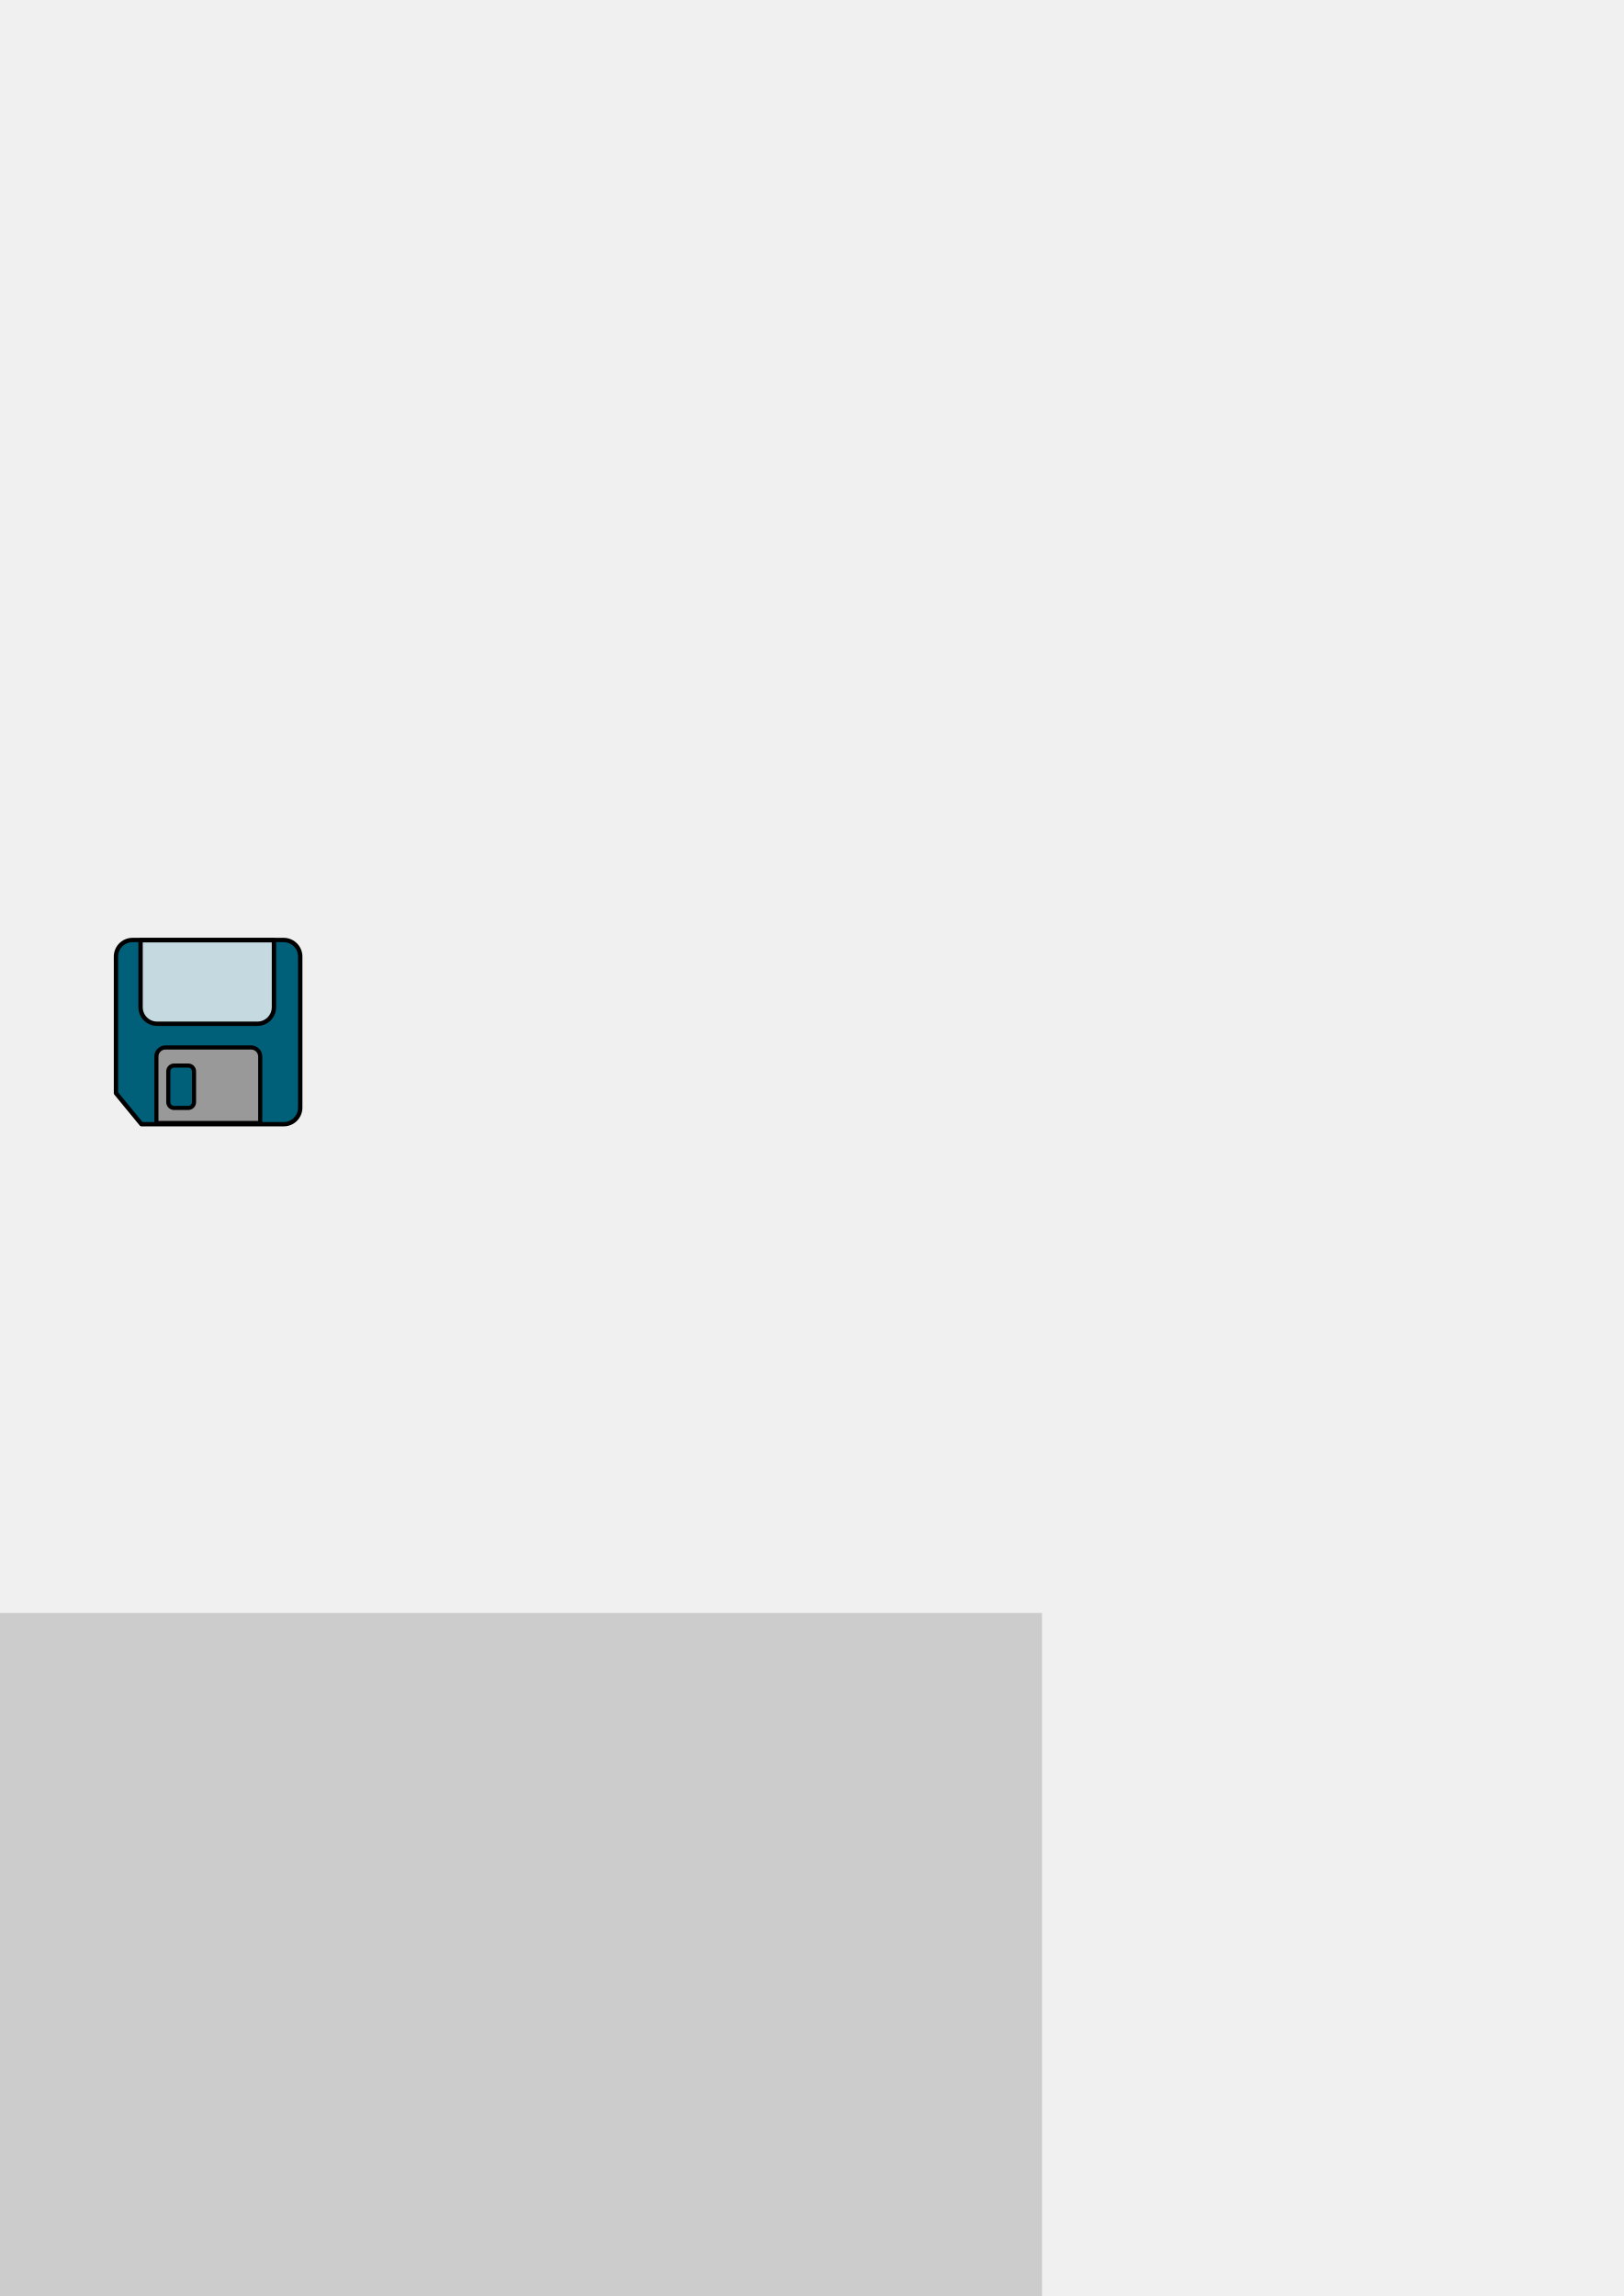
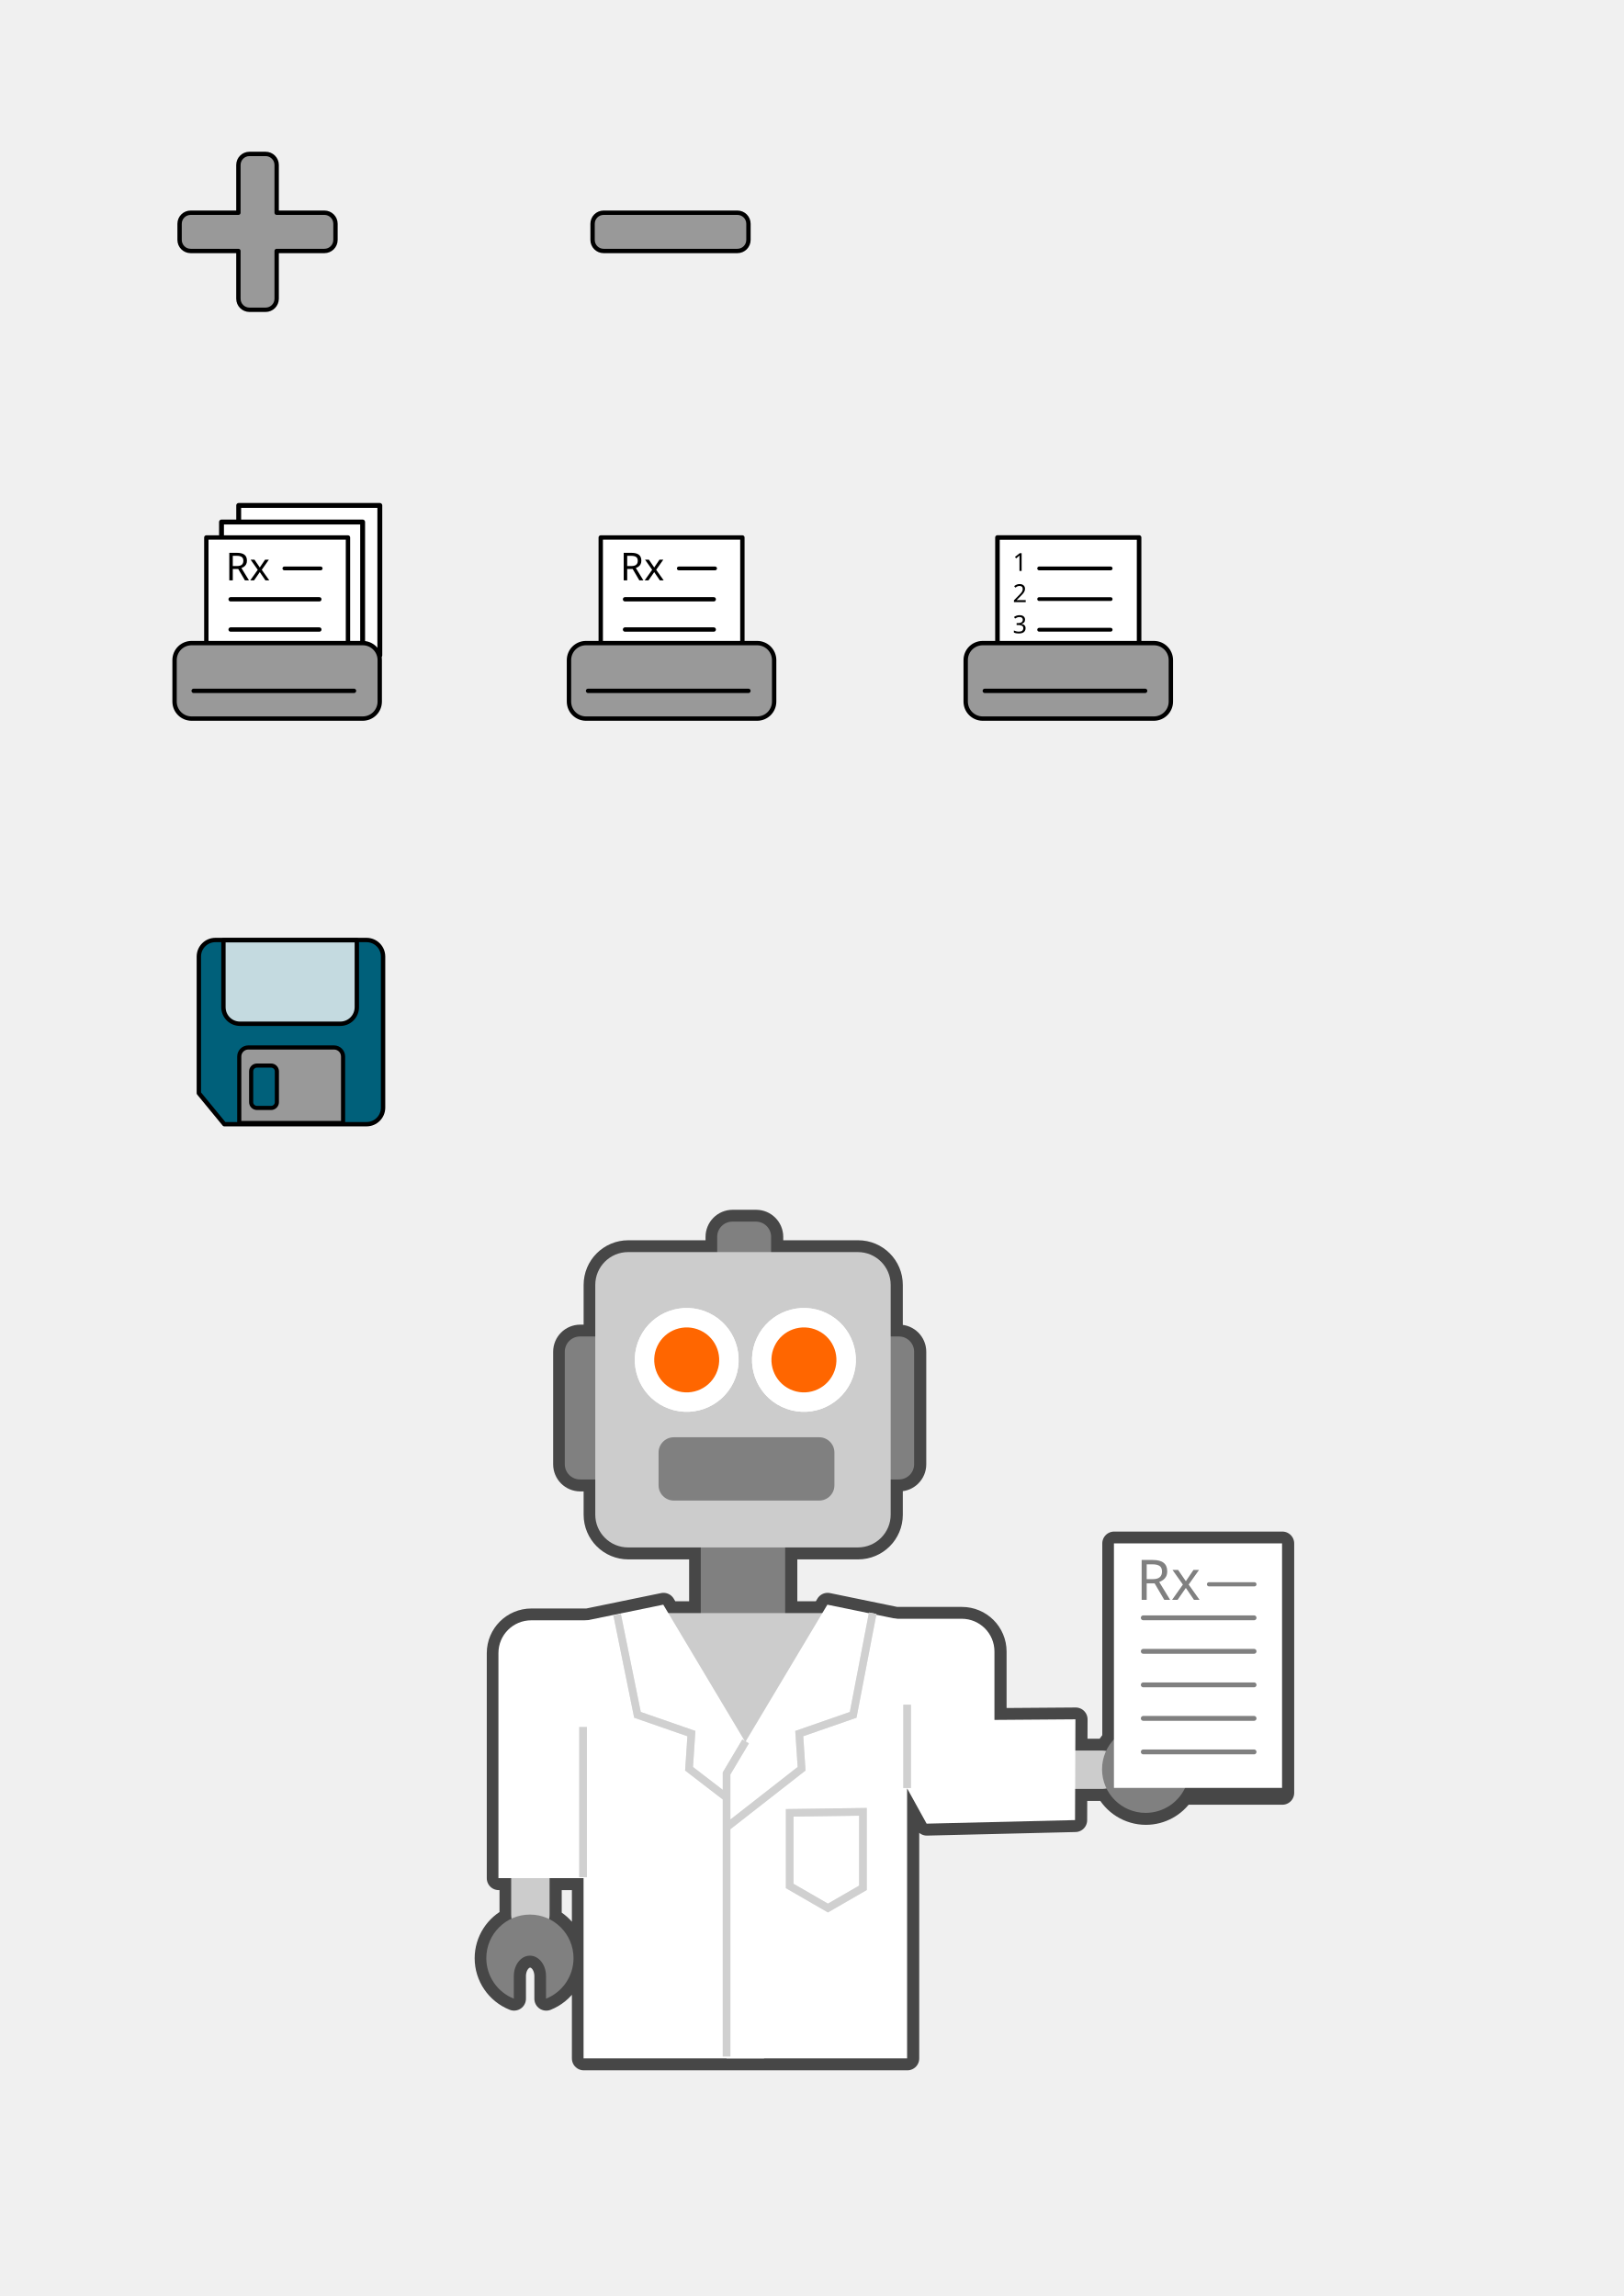
<svg xmlns="http://www.w3.org/2000/svg" width="210mm" height="297mm" viewBox="0 0 744.094 1052.362" id="svg2" version="1.1">
  <defs id="defs4" />
  <g id="layer1">
-     <rect style="opacity:1;fill:#666666;fill-opacity:1;stroke:none;stroke-width:1.935;stroke-linecap:round;stroke-linejoin:round;stroke-miterlimit:4;stroke-dasharray:none;stroke-opacity:1" id="rect4363" width="415.825" height="415.825" x="-684.407" y="650.145" />
-     <rect style="opacity:1;fill:#cccccc;fill-opacity:1;stroke:none;stroke-width:2;stroke-linecap:round;stroke-linejoin:round;stroke-miterlimit:4;stroke-dasharray:none;stroke-opacity:1" id="rect4163" width="661.898" height="678.225" x="-184.373" y="739.288" />
-     <g id="g4305">
+     <g id="g4305" transform="translate(594.8314,-78.4847)">
      <path id="rect4142" d="m -480.501,149.033 c -2.813,0 -5.078,2.264 -5.078,5.076 l 0,21.875 -21.875,0 c -2.813,0 -5.076,2.265 -5.076,5.078 l 0,7.381 c 0,2.813 2.264,5.076 5.076,5.076 l 21.875,0 0,21.877 c 0,2.813 2.265,5.076 5.078,5.076 l 7.381,0 c 2.813,0 5.076,-2.264 5.076,-5.076 l 0,-21.877 21.877,0 c 2.813,0 5.076,-2.264 5.076,-5.076 l 0,-7.381 c 0,-2.813 -2.264,-5.078 -5.076,-5.078 l -21.877,0 0,-21.875 c 0,-2.813 -2.264,-5.076 -5.076,-5.076 l -7.381,0 z" style="opacity:1;fill:#999999;fill-opacity:1;stroke:#000000;stroke-width:2;stroke-linecap:round;stroke-linejoin:round;stroke-miterlimit:4;stroke-dasharray:none;stroke-opacity:1" />
      <rect y="116.56" x="-545.004" height="136.386" width="136.386" id="rect4149" style="opacity:1;fill:none;fill-opacity:1;stroke:none;stroke-width:2;stroke-linecap:round;stroke-linejoin:round;stroke-miterlimit:4;stroke-dasharray:none;stroke-opacity:1" />
    </g>
-     <g id="g4309" transform="translate(-6.446429,6.446429)">
+     <g id="g4309" transform="translate(592.8175,-83.40771)">
      <path style="opacity:1;fill:#999999;fill-opacity:1;stroke:#000000;stroke-width:2;stroke-linecap:round;stroke-linejoin:round;stroke-miterlimit:4;stroke-dasharray:none;stroke-opacity:1" d="m -276.775,198.442 21.877,0 c 2.813,0 5.076,-2.264 5.076,-5.076 l 0,-7.381 c 0,-2.813 -2.264,-5.078 -5.076,-5.078 l -21.877,0 -17.535,0 -21.875,0 c -2.813,0 -5.076,2.265 -5.076,5.078 l 0,7.381 c 0,2.813 2.264,5.076 5.076,5.076 l 21.875,0 z" id="path4152" />
      <rect style="opacity:1;fill:none;fill-opacity:1;stroke:none;stroke-width:2;stroke-linecap:round;stroke-linejoin:round;stroke-miterlimit:4;stroke-dasharray:none;stroke-opacity:1" id="rect4154" width="136.386" height="136.386" x="-353.735" y="121.483" />
    </g>
-     <g id="g4290">
+     <g id="g4290" transform="translate(37.97167,0)">
      <rect style="opacity:1;fill:none;fill-opacity:1;stroke:none;stroke-width:2;stroke-linecap:round;stroke-linejoin:round;stroke-miterlimit:4;stroke-dasharray:none;stroke-opacity:1" id="rect4179" width="136.386" height="136.386" x="28.576" y="405.503" />
      <g transform="translate(-139.7341,1.958889)" id="g4194">
        <path style="opacity:1;fill:#00607a;fill-opacity:1;stroke:#000000;stroke-width:2;stroke-linecap:round;stroke-linejoin:round;stroke-miterlimit:4;stroke-dasharray:none;stroke-opacity:1" d="m 192.889,499.102 0,-62.618 c 0,-4.21 3.39,-7.6 7.6,-7.6 l 69.229,0 c 4.21,0 7.6,3.39 7.6,7.6 l 0,69.229 c 0,4.21 -3.39,7.6 -7.6,7.6 l -65.148,0 z" id="rect4181" />
        <path style="opacity:1;fill:#c4dae0;fill-opacity:1;stroke:#000000;stroke-width:2;stroke-linecap:round;stroke-linejoin:round;stroke-miterlimit:4;stroke-dasharray:none;stroke-opacity:1" d="m 265.284,428.973 0,30.706 c 0,4.21 -3.39,7.6 -7.6,7.6 l -45.931,0 c -4.21,0 -7.6,-3.39 -7.6,-7.6 l 0,-30.706 z" id="rect4183" />
        <path style="opacity:1;fill:#999999;fill-opacity:1;stroke:#000000;stroke-width:1.892;stroke-linecap:round;stroke-linejoin:round;stroke-miterlimit:4;stroke-dasharray:none;stroke-opacity:1" d="m 211.405,512.757 0,-30.451 c 0,-2.306 1.857,-4.163 4.163,-4.163 l 39.256,0 c 2.306,0 4.163,1.857 4.163,4.163 l 0,30.451 z" id="rect4187" />
        <rect style="opacity:1;fill:#00607a;fill-opacity:1;stroke:#000000;stroke-width:1.892;stroke-linecap:round;stroke-linejoin:round;stroke-miterlimit:4;stroke-dasharray:none;stroke-opacity:1" id="rect4189" width="11.786" height="19.426" x="216.862" y="486.437" rx="2.649" />
      </g>
    </g>
-     <g id="g4350">
+     <g id="g4350" transform="translate(654.2812,-81.78515)">
      <rect y="304.209" x="-233.396" height="136.386" width="136.386" id="rect4200" style="opacity:1;fill:none;fill-opacity:1;stroke:none;stroke-width:2;stroke-linecap:round;stroke-linejoin:round;stroke-miterlimit:4;stroke-dasharray:none;stroke-opacity:1" />
      <rect y="328.143" x="-197.176" height="54.86" width="64.908" id="rect4216" style="opacity:1;fill:#ffffff;fill-opacity:1;stroke:#000000;stroke-width:2.089;stroke-linecap:round;stroke-linejoin:round;stroke-miterlimit:4;stroke-dasharray:none;stroke-opacity:1" />
      <path style="fill:#808080;fill-rule:evenodd;stroke:#000000;stroke-width:1.731;stroke-linecap:round;stroke-linejoin:miter;stroke-miterlimit:4;stroke-dasharray:none;stroke-opacity:1" d="m -178.071,342.321 32.764,0" id="path4224" />
      <path style="fill:#808080;fill-rule:evenodd;stroke:#000000;stroke-width:1.731;stroke-linecap:round;stroke-linejoin:miter;stroke-miterlimit:4;stroke-dasharray:none;stroke-opacity:1" d="m -178.071,356.369 32.764,0" id="path4228" />
      <path style="fill:#808080;fill-rule:evenodd;stroke:#000000;stroke-width:1.731;stroke-linecap:round;stroke-linejoin:miter;stroke-miterlimit:4;stroke-dasharray:none;stroke-opacity:1" d="m -178.071,370.416 32.764,0" id="path4232" />
      <rect rx="7.8" y="376.543" x="-211.735" height="34.607" width="94.027" id="rect4214" style="opacity:1;fill:#999999;fill-opacity:1;stroke:#000000;stroke-width:2;stroke-linecap:round;stroke-linejoin:round;stroke-miterlimit:4;stroke-dasharray:none;stroke-opacity:1" />
      <path id="path4241" d="m -202.979,398.433 73.474,0" style="fill:none;fill-rule:evenodd;stroke:#000000;stroke-width:2;stroke-linecap:round;stroke-linejoin:miter;stroke-miterlimit:4;stroke-dasharray:none;stroke-opacity:1" />
      <text id="text4185" y="343.486" x="-190.166" style="font-style:normal;font-weight:normal;font-size:11.416px;line-height:125%;font-family:sans-serif;letter-spacing:0px;word-spacing:0px;fill:#000000;fill-opacity:1;stroke:none;stroke-width:1px;stroke-linecap:butt;stroke-linejoin:miter;stroke-opacity:1" xml:space="preserve">
        <tspan y="343.486" x="-190.166" id="tspan4187">1</tspan>
        <tspan id="tspan4189" y="357.756" x="-190.166">2</tspan>
        <tspan id="tspan4191" y="372.026" x="-190.166">3</tspan>
      </text>
    </g>
-     <rect y="304.883" x="-415.199" height="136.386" width="136.386" id="rect4209" style="opacity:1;fill:none;fill-opacity:1;stroke:none;stroke-width:2;stroke-linecap:round;stroke-linejoin:round;stroke-miterlimit:4;stroke-dasharray:none;stroke-opacity:1" />
-     <rect y="328.817" x="-378.978" height="54.86" width="64.908" id="rect4211" style="opacity:1;fill:#ffffff;fill-opacity:1;stroke:#000000;stroke-width:2;stroke-linecap:round;stroke-linejoin:round;stroke-miterlimit:4;stroke-dasharray:none;stroke-opacity:1" />
-     <path style="fill:#808080;fill-rule:evenodd;stroke:#000000;stroke-width:1.718;stroke-linecap:round;stroke-linejoin:miter;stroke-miterlimit:4;stroke-dasharray:none;stroke-opacity:1" d="m -343.222,342.994 16.652,0" id="path4213" />
-     <path style="fill:#808080;fill-rule:evenodd;stroke:#000000;stroke-width:2;stroke-linecap:round;stroke-linejoin:miter;stroke-miterlimit:4;stroke-dasharray:none;stroke-opacity:1" d="m -367.838,357.135 40.634,0" id="path4215" />
-     <path style="fill:#808080;fill-rule:evenodd;stroke:#000000;stroke-width:2;stroke-linecap:round;stroke-linejoin:miter;stroke-miterlimit:4;stroke-dasharray:none;stroke-opacity:1" d="m -367.838,370.997 40.634,0" id="path4217" />
-     <rect rx="7.8" y="377.216" x="-393.538" height="34.607" width="94.027" id="rect4219" style="opacity:1;fill:#999999;fill-opacity:1;stroke:#000000;stroke-width:2;stroke-linecap:round;stroke-linejoin:round;stroke-miterlimit:4;stroke-dasharray:none;stroke-opacity:1" />
-     <path id="path4221" d="m -384.781,399.107 73.474,0" style="fill:none;fill-rule:evenodd;stroke:#000000;stroke-width:2;stroke-linecap:round;stroke-linejoin:miter;stroke-miterlimit:4;stroke-dasharray:none;stroke-opacity:1" />
-     <text id="text4223" y="348.463" x="-370.167" style="font-style:normal;font-weight:normal;font-size:17.688px;line-height:125%;font-family:sans-serif;letter-spacing:0px;word-spacing:0px;fill:#000000;fill-opacity:1;stroke:none;stroke-width:2;stroke-linecap:butt;stroke-linejoin:miter;stroke-miterlimit:4;stroke-dasharray:none;stroke-opacity:1" xml:space="preserve">
-       <tspan id="tspan4229" y="348.463" x="-370.167">Rx</tspan>
-     </text>
-     <g id="g4313">
+     <g id="g4229" transform="translate(654.2812,-82.45849)">
+       <rect style="opacity:1;fill:none;fill-opacity:1;stroke:none;stroke-width:2;stroke-linecap:round;stroke-linejoin:round;stroke-miterlimit:4;stroke-dasharray:none;stroke-opacity:1" id="rect4209" width="136.386" height="136.386" x="-415.199" y="304.883" />
+       <rect style="opacity:1;fill:#ffffff;fill-opacity:1;stroke:#000000;stroke-width:2;stroke-linecap:round;stroke-linejoin:round;stroke-miterlimit:4;stroke-dasharray:none;stroke-opacity:1" id="rect4211" width="64.908" height="54.86" x="-378.978" y="328.817" />
+       <path id="path4213" d="m -343.222,342.994 16.652,0" style="fill:#808080;fill-rule:evenodd;stroke:#000000;stroke-width:1.718;stroke-linecap:round;stroke-linejoin:miter;stroke-miterlimit:4;stroke-dasharray:none;stroke-opacity:1" />
+       <path id="path4215" d="m -367.838,357.135 40.634,0" style="fill:#808080;fill-rule:evenodd;stroke:#000000;stroke-width:2;stroke-linecap:round;stroke-linejoin:miter;stroke-miterlimit:4;stroke-dasharray:none;stroke-opacity:1" />
+       <path id="path4217" d="m -367.838,370.997 40.634,0" style="fill:#808080;fill-rule:evenodd;stroke:#000000;stroke-width:2;stroke-linecap:round;stroke-linejoin:miter;stroke-miterlimit:4;stroke-dasharray:none;stroke-opacity:1" />
+       <rect style="opacity:1;fill:#999999;fill-opacity:1;stroke:#000000;stroke-width:2;stroke-linecap:round;stroke-linejoin:round;stroke-miterlimit:4;stroke-dasharray:none;stroke-opacity:1" id="rect4219" width="94.027" height="34.607" x="-393.538" y="377.216" rx="7.8" />
+       <path style="fill:none;fill-rule:evenodd;stroke:#000000;stroke-width:2;stroke-linecap:round;stroke-linejoin:miter;stroke-miterlimit:4;stroke-dasharray:none;stroke-opacity:1" d="m -384.781,399.107 73.474,0" id="path4221" />
+       <text xml:space="preserve" style="font-style:normal;font-weight:normal;font-size:17.688px;line-height:125%;font-family:sans-serif;letter-spacing:0px;word-spacing:0px;fill:#000000;fill-opacity:1;stroke:none;stroke-width:2;stroke-linecap:butt;stroke-linejoin:miter;stroke-miterlimit:4;stroke-dasharray:none;stroke-opacity:1" x="-370.167" y="348.463" id="text4223">
+         <tspan x="-370.167" y="348.463" id="tspan4229">Rx</tspan>
+       </text>
+     </g>
+     <g id="g4313" transform="translate(633.8349,-82.45849)">
      <rect y="304.883" x="-575.499" height="136.386" width="136.386" id="rect4235" style="opacity:1;fill:none;fill-opacity:1;stroke:none;stroke-width:2;stroke-linecap:round;stroke-linejoin:round;stroke-miterlimit:4;stroke-dasharray:none;stroke-opacity:1" />
      <g id="g4291" transform="translate(26.1096,-0.3798595)">
        <rect style="opacity:1;fill:#ffffff;fill-opacity:1;stroke:#000000;stroke-width:2.234;stroke-linecap:round;stroke-linejoin:round;stroke-miterlimit:4;stroke-dasharray:none;stroke-opacity:1" id="rect4293" width="64.674" height="68.681" x="-550.558" y="314.499" />
        <path id="path4295" d="m -514.919,328.56 16.652,0" style="fill:#808080;fill-rule:evenodd;stroke:#000000;stroke-width:1.718;stroke-linecap:round;stroke-linejoin:miter;stroke-miterlimit:4;stroke-dasharray:none;stroke-opacity:1" />
        <path id="path4297" d="m -539.534,342.7 40.634,0" style="fill:#808080;fill-rule:evenodd;stroke:#000000;stroke-width:2;stroke-linecap:round;stroke-linejoin:miter;stroke-miterlimit:4;stroke-dasharray:none;stroke-opacity:1" />
        <path id="path4299" d="m -539.534,356.562 40.634,0" style="fill:#808080;fill-rule:evenodd;stroke:#000000;stroke-width:2;stroke-linecap:round;stroke-linejoin:miter;stroke-miterlimit:4;stroke-dasharray:none;stroke-opacity:1" />
        <text xml:space="preserve" style="font-style:normal;font-weight:normal;font-size:17.688px;line-height:125%;font-family:sans-serif;letter-spacing:0px;word-spacing:0px;fill:#000000;fill-opacity:1;stroke:none;stroke-width:2;stroke-linecap:butt;stroke-linejoin:miter;stroke-miterlimit:4;stroke-dasharray:none;stroke-opacity:1" x="-541.863" y="334.029" id="text4301">
          <tspan x="-541.863" y="334.029" id="tspan4303">Rx</tspan>
        </text>
      </g>
      <g transform="translate(18.23326,7.217331)" id="g4282">
        <rect y="314.499" x="-550.558" height="68.681" width="64.674" id="rect4264" style="opacity:1;fill:#ffffff;fill-opacity:1;stroke:#000000;stroke-width:2.234;stroke-linecap:round;stroke-linejoin:round;stroke-miterlimit:4;stroke-dasharray:none;stroke-opacity:1" />
        <path style="fill:#808080;fill-rule:evenodd;stroke:#000000;stroke-width:1.718;stroke-linecap:round;stroke-linejoin:miter;stroke-miterlimit:4;stroke-dasharray:none;stroke-opacity:1" d="m -514.919,328.56 16.652,0" id="path4266" />
        <path style="fill:#808080;fill-rule:evenodd;stroke:#000000;stroke-width:2;stroke-linecap:round;stroke-linejoin:miter;stroke-miterlimit:4;stroke-dasharray:none;stroke-opacity:1" d="m -539.534,342.7 40.634,0" id="path4268" />
        <path style="fill:#808080;fill-rule:evenodd;stroke:#000000;stroke-width:2;stroke-linecap:round;stroke-linejoin:miter;stroke-miterlimit:4;stroke-dasharray:none;stroke-opacity:1" d="m -539.534,356.562 40.634,0" id="path4270" />
        <text id="text4272" y="334.029" x="-541.863" style="font-style:normal;font-weight:normal;font-size:17.688px;line-height:125%;font-family:sans-serif;letter-spacing:0px;word-spacing:0px;fill:#000000;fill-opacity:1;stroke:none;stroke-width:2;stroke-linecap:butt;stroke-linejoin:miter;stroke-miterlimit:4;stroke-dasharray:none;stroke-opacity:1" xml:space="preserve">
          <tspan id="tspan4274" y="334.029" x="-541.863">Rx</tspan>
        </text>
      </g>
      <g id="g4254">
        <rect style="opacity:1;fill:#ffffff;fill-opacity:1;stroke:#000000;stroke-width:2;stroke-linecap:round;stroke-linejoin:round;stroke-miterlimit:4;stroke-dasharray:none;stroke-opacity:1" id="rect4237" width="64.908" height="54.86" x="-539.279" y="328.817" />
        <path id="path4239" d="m -503.523,342.994 16.652,0" style="fill:#808080;fill-rule:evenodd;stroke:#000000;stroke-width:1.718;stroke-linecap:round;stroke-linejoin:miter;stroke-miterlimit:4;stroke-dasharray:none;stroke-opacity:1" />
        <path id="path4242" d="m -528.138,357.135 40.634,0" style="fill:#808080;fill-rule:evenodd;stroke:#000000;stroke-width:2;stroke-linecap:round;stroke-linejoin:miter;stroke-miterlimit:4;stroke-dasharray:none;stroke-opacity:1" />
        <path id="path4244" d="m -528.138,370.997 40.634,0" style="fill:#808080;fill-rule:evenodd;stroke:#000000;stroke-width:2;stroke-linecap:round;stroke-linejoin:miter;stroke-miterlimit:4;stroke-dasharray:none;stroke-opacity:1" />
        <text xml:space="preserve" style="font-style:normal;font-weight:normal;font-size:17.688px;line-height:125%;font-family:sans-serif;letter-spacing:0px;word-spacing:0px;fill:#000000;fill-opacity:1;stroke:none;stroke-width:2;stroke-linecap:butt;stroke-linejoin:miter;stroke-miterlimit:4;stroke-dasharray:none;stroke-opacity:1" x="-530.467" y="348.463" id="text4250">
          <tspan x="-530.467" y="348.463" id="tspan4252">Rx</tspan>
        </text>
      </g>
      <rect rx="7.8" y="377.216" x="-553.838" height="34.607" width="94.027" id="rect4246" style="opacity:1;fill:#999999;fill-opacity:1;stroke:#000000;stroke-width:2;stroke-linecap:round;stroke-linejoin:round;stroke-miterlimit:4;stroke-dasharray:none;stroke-opacity:1" />
      <path id="path4248" d="m -545.082,399.107 73.474,0" style="fill:none;fill-rule:evenodd;stroke:#000000;stroke-width:2;stroke-linecap:round;stroke-linejoin:miter;stroke-miterlimit:4;stroke-dasharray:none;stroke-opacity:1" />
    </g>
    <rect style="opacity:1;fill:none;fill-opacity:1;stroke:none;stroke-width:2;stroke-linecap:round;stroke-linejoin:round;stroke-miterlimit:4;stroke-dasharray:none;stroke-opacity:1" id="rect4427" width="136.386" height="136.386" x="-226.769" y="494.74" />
-     <g id="g4717">
+     <g id="g4717" transform="translate(1437.082,17.52539)">
      <rect y="517.552" x="-1230.293" height="414.306" width="399.386" id="rect4715" style="opacity:1;fill:none;fill-opacity:1;stroke:none;stroke-width:10.9;stroke-linecap:round;stroke-linejoin:round;stroke-miterlimit:4;stroke-dasharray:none;stroke-opacity:1" />
      <g id="g4682">
        <path style="opacity:1;fill:#cccccc;fill-opacity:1;stroke:#474747;stroke-width:10.9;stroke-linecap:round;stroke-linejoin:round;stroke-miterlimit:4;stroke-dasharray:none;stroke-opacity:1" d="m -1101.323,542.424 c -3.869,0 -6.982,3.115 -6.982,6.984 l 0,6.984 -40.828,0 c -8.333,0 -15.041,6.708 -15.041,15.041 l 0,23.637 -6.984,0 c -3.869,0 -6.982,3.115 -6.982,6.984 l 0,51.57 c 0,3.869 3.114,6.984 6.982,6.984 l 6.984,0 0,16.115 c 0,8.333 6.708,15.043 15.041,15.043 l 33.307,0 0,30.082 -14.889,0 -2.301,-3.852 -34.815,7.168 -25.684,0 c -8.333,0 -15.041,6.708 -15.041,15.041 l 0,103.143 5.838,0 0,16.678 c 0,0.65 0.062,1.283 0.18,1.895 a 19.985,19.985 0 0 0 -11.572,18.104 19.985,19.985 0 0 0 12.609,18.557 l 0,-10.375 c 0,-5.17 3.289,-9.332 7.375,-9.332 4.086,0 7.375,4.162 7.375,9.332 l 0,10.387 a 19.985,19.985 0 0 0 12.609,-18.568 19.985,19.985 0 0 0 -11.191,-17.932 c 0.141,-0.665 0.223,-1.355 0.223,-2.066 l 0,-16.678 15.562,0 0,82.605 82.731,0 65.539,0 0,-123.49 0.166,0 8.779,15.904 68.014,-1.635 0.059,-14.27 12.307,0 c 0.716,0 1.411,-0.084 2.08,-0.227 a 19.985,19.985 0 0 0 17.92,11.195 19.985,19.985 0 0 0 16.826,-9.211 l 45.686,0 0,-114.314 -77.049,0 0,89.875 a 19.985,19.985 0 0 0 -3.566,5.256 c -0.612,-0.118 -1.247,-0.182 -1.896,-0.182 l -12.236,0 0.059,-14.309 -37.115,0.273 0,-31.328 c 0,-8.333 -6.708,-15.041 -15.041,-15.041 l -30.17,0 -31.352,-6.455 -2.301,3.852 -17.037,0 0,-30.082 33.307,0 c 8.333,0 15.041,-6.71 15.041,-15.043 l 0,-16.115 3.76,0 c 3.869,0 6.984,-3.115 6.984,-6.984 l 0,-51.57 c 0,-3.869 -3.115,-6.984 -6.984,-6.984 l -3.76,0 0,-23.637 c 0,-8.333 -6.708,-15.041 -15.041,-15.041 l -39.754,0 0,-6.984 c -10e-5,-3.869 -3.115,-6.984 -6.984,-6.984 l -10.744,0 z" id="rect4633" />
        <g id="g4414" transform="matrix(0,-1,1,0,-1819.534,447.2771)">
          <rect transform="scale(-1,1)" style="opacity:1;fill:#cccccc;fill-opacity:1;stroke:none;stroke-width:2;stroke-linecap:round;stroke-linejoin:round;stroke-miterlimit:4;stroke-dasharray:none;stroke-opacity:1" id="rect4410" width="17.606" height="122.528" x="337.55" y="774.276" ry="9.332" />
          <path style="opacity:1;fill:#808080;fill-opacity:1;stroke:none;stroke-width:1;stroke-linecap:round;stroke-linejoin:round;stroke-miterlimit:4;stroke-dasharray:none;stroke-opacity:1" d="m -346.141,887.486 a 19.985,19.985 0 0 1 19.984,19.984 19.985,19.985 0 0 1 -12.609,18.557 l 0,-10.375 c 0,-5.17 -3.289,-9.332 -7.375,-9.332 -4.086,0 -7.375,4.162 -7.375,9.332 l 0,10.387 a 19.985,19.985 0 0 1 -12.609,-18.568 19.985,19.985 0 0 1 19.984,-19.984 z" id="path4412" />
        </g>
        <rect style="opacity:1;fill:#cccccc;fill-opacity:1;stroke:none;stroke-width:2;stroke-linecap:round;stroke-linejoin:round;stroke-miterlimit:4;stroke-dasharray:none;stroke-opacity:1" id="rect4400" width="17.606" height="122.528" x="-1202.827" y="746.801" ry="9.332" />
        <path id="path4408" d="m -996.397,724.422 c 8.333,0 15.041,6.708 15.041,15.041 l 0,31.329 37.115,-0.275 -0.188,46.187 -68.014,1.634 -43.539,-78.875 c -4.027,-7.295 6.708,-15.041 15.041,-15.041 z" style="opacity:1;fill:#ffffff;fill-opacity:1;stroke:none;stroke-width:1;stroke-linecap:round;stroke-linejoin:round;stroke-miterlimit:4;stroke-dasharray:none;stroke-opacity:1" />
        <path style="opacity:1;fill:#ffffff;fill-opacity:1;stroke:none;stroke-width:1;stroke-linecap:round;stroke-linejoin:round;stroke-miterlimit:4;stroke-dasharray:none;stroke-opacity:1" d="m -1193.625,725.136 c -8.333,0 -15.041,6.708 -15.041,15.041 l 0,103.143 74.625,0 0,-103.143 c 0,-8.333 -6.708,-15.041 -15.041,-15.041 z" id="rect4395" />
        <rect style="opacity:1;fill:#808080;fill-opacity:1;stroke:none;stroke-width:2;stroke-linecap:round;stroke-linejoin:round;stroke-miterlimit:4;stroke-dasharray:none;stroke-opacity:1" id="rect4379" width="38.679" height="91.324" x="-1115.937" y="661.653" ry="6.984" />
        <rect ry="6.984" y="542.394" x="-1108.416" height="83.803" width="24.711" id="rect4375" style="opacity:1;fill:#808080;fill-opacity:1;stroke:none;stroke-width:2;stroke-linecap:round;stroke-linejoin:round;stroke-miterlimit:4;stroke-dasharray:none;stroke-opacity:1" />
        <rect style="opacity:1;fill:#808080;fill-opacity:1;stroke:none;stroke-width:2;stroke-linecap:round;stroke-linejoin:round;stroke-miterlimit:4;stroke-dasharray:none;stroke-opacity:1" id="rect4373" width="160.086" height="65.539" x="-1178.252" y="595.04" ry="6.984" />
        <rect style="opacity:1;fill:#cccccc;fill-opacity:1;stroke:none;stroke-width:2;stroke-linecap:round;stroke-linejoin:round;stroke-miterlimit:4;stroke-dasharray:none;stroke-opacity:1" id="rect4365" width="135.375" height="135.375" x="-1164.285" y="556.361" ry="15.042" />
        <path style="opacity:1;fill:#ff6600;fill-opacity:1;stroke:#ffffff;stroke-width:8.9;stroke-linecap:round;stroke-linejoin:round;stroke-miterlimit:4;stroke-dasharray:none;stroke-opacity:1" id="path4367" d="m -1114.068,588.323 a 19.339,19.339 0 0 1 9.154,25.759 19.339,19.339 0 0 1 -25.75,9.178 19.339,19.339 0 0 1 -9.202,-25.742 19.339,19.339 0 0 1 25.733,-9.226" />
        <path d="m -1060.348,588.323 a 19.339,19.339 0 0 1 9.154,25.759 19.339,19.339 0 0 1 -25.75,9.178 19.339,19.339 0 0 1 -9.202,-25.742 19.339,19.339 0 0 1 25.733,-9.226" id="path4369" style="opacity:1;fill:#ff6600;fill-opacity:1;stroke:#ffffff;stroke-width:8.9;stroke-linecap:round;stroke-linejoin:round;stroke-miterlimit:4;stroke-dasharray:none;stroke-opacity:1" />
        <rect ry="6.984" y="641.239" x="-1135.276" height="29.009" width="80.58" id="rect4371" style="opacity:1;fill:#808080;fill-opacity:1;stroke:none;stroke-width:2;stroke-linecap:round;stroke-linejoin:round;stroke-miterlimit:4;stroke-dasharray:none;stroke-opacity:1" />
        <rect ry="15.042" y="721.82" x="-1164.285" height="135.375" width="135.375" id="rect4377" style="opacity:1;fill:#cccccc;fill-opacity:1;stroke:none;stroke-width:2;stroke-linecap:round;stroke-linejoin:round;stroke-miterlimit:4;stroke-dasharray:none;stroke-opacity:1" />
        <path style="fill:#ffffff;fill-rule:evenodd;stroke:none;stroke-width:1px;stroke-linecap:butt;stroke-linejoin:miter;stroke-opacity:1" d="m -1133.127,717.968 46.199,77.357 0,130.599 -82.729,0 0,-200.436 z" id="path4381" />
        <path id="path4389" d="m -1057.919,717.968 -46.199,77.357 0,130.599 82.729,0 0,-200.436 z" style="fill:#ffffff;fill-rule:evenodd;stroke:none;stroke-width:1px;stroke-linecap:butt;stroke-linejoin:miter;stroke-opacity:1" />
        <path style="opacity:1;fill:#808080;fill-opacity:1;stroke:none;stroke-width:1;stroke-linecap:round;stroke-linejoin:round;stroke-miterlimit:4;stroke-dasharray:none;stroke-opacity:1" d="m -1194.236,860.011 a 19.985,19.985 0 0 0 -19.984,19.984 19.985,19.985 0 0 0 12.609,18.557 l 0,-10.375 c 0,-5.17 3.289,-9.332 7.375,-9.332 4.086,0 7.375,4.162 7.375,9.332 l 0,10.387 a 19.985,19.985 0 0 0 12.609,-18.568 19.985,19.985 0 0 0 -19.984,-19.984 z" id="path4402" />
        <rect style="opacity:1;fill:#ffffff;fill-opacity:1;stroke:none;stroke-width:2.811;stroke-linecap:round;stroke-linejoin:round;stroke-miterlimit:4;stroke-dasharray:none;stroke-opacity:1" id="rect4429" width="77.048" height="112.067" x="-926.6" y="689.877" />
        <path id="path4431" d="m -883.032,708.626 20.802,0" style="fill:#cccccc;fill-rule:evenodd;stroke:#808080;stroke-width:1.917;stroke-linecap:round;stroke-linejoin:miter;stroke-miterlimit:4;stroke-dasharray:none;stroke-opacity:1" />
        <path id="path4433" d="m -913.151,723.992 50.762,0" style="fill:#cccccc;fill-rule:evenodd;stroke:#808080;stroke-width:2.232;stroke-linecap:round;stroke-linejoin:miter;stroke-miterlimit:4;stroke-dasharray:none;stroke-opacity:1" />
        <path id="path4435" d="m -913.151,739.357 50.762,0" style="fill:#cccccc;fill-rule:evenodd;stroke:#808080;stroke-width:2.232;stroke-linecap:round;stroke-linejoin:miter;stroke-miterlimit:4;stroke-dasharray:none;stroke-opacity:1" />
        <text xml:space="preserve" style="font-style:normal;font-weight:normal;font-size:25.631px;line-height:125%;font-family:sans-serif;letter-spacing:0px;word-spacing:0px;fill:#808080;fill-opacity:1;stroke:none;stroke-width:2;stroke-linecap:butt;stroke-linejoin:miter;stroke-miterlimit:4;stroke-dasharray:none;stroke-opacity:1" x="-916.383" y="715.773" id="text4441">
          <tspan x="-916.383" y="715.773" id="tspan4443">Rx</tspan>
        </text>
        <path style="fill:#cccccc;fill-rule:evenodd;stroke:#808080;stroke-width:2.232;stroke-linecap:round;stroke-linejoin:miter;stroke-miterlimit:4;stroke-dasharray:none;stroke-opacity:1" d="m -913.151,754.722 50.762,0" id="path4445" />
        <path id="path4447" d="m -913.151,770.088 50.762,0" style="fill:#cccccc;fill-rule:evenodd;stroke:#808080;stroke-width:2.232;stroke-linecap:round;stroke-linejoin:miter;stroke-miterlimit:4;stroke-dasharray:none;stroke-opacity:1" />
        <path style="fill:#cccccc;fill-rule:evenodd;stroke:#808080;stroke-width:2.232;stroke-linecap:round;stroke-linejoin:miter;stroke-miterlimit:4;stroke-dasharray:none;stroke-opacity:1" d="m -913.151,785.453 50.762,0" id="path4449" />
        <path id="path4480" style="fill:none;fill-rule:evenodd;stroke:#e6e6e6;stroke-width:3.5;stroke-linecap:butt;stroke-linejoin:miter;stroke-miterlimit:4;stroke-dasharray:none;stroke-opacity:1" d="m -1075.181,813.38 0,33.523 17.516,10.113 16.04,-9.261 0,-34.834 z m 53.812,-11.389 0,-38.15 m -148.512,79.025 0,-68.806 m 74.494,6.583 -8.731,14.682 0,129.736 m 66.974,-203.156 -8.956,46.56 -24.711,8.595 1.074,16.116 -34.381,26.86 m -50.14,-97.418 9.313,45.846 24.711,8.595 -1.074,16.116 17.363,13.355" />
        <path d="m -1114.068,588.323 a 19.339,19.339 0 0 1 9.154,25.759 19.339,19.339 0 0 1 -25.75,9.178 19.339,19.339 0 0 1 -9.202,-25.742 19.339,19.339 0 0 1 25.733,-9.226" id="path4503" style="opacity:1;fill:#ff6600;fill-opacity:1;stroke:#ffffff;stroke-width:8.9;stroke-linecap:round;stroke-linejoin:round;stroke-miterlimit:4;stroke-dasharray:none;stroke-opacity:1" />
        <path style="opacity:1;fill:#ff6600;fill-opacity:1;stroke:#ffffff;stroke-width:8.9;stroke-linecap:round;stroke-linejoin:round;stroke-miterlimit:4;stroke-dasharray:none;stroke-opacity:1" id="path4505" d="m -1060.348,588.323 a 19.339,19.339 0 0 1 9.154,25.759 19.339,19.339 0 0 1 -25.75,9.178 19.339,19.339 0 0 1 -9.202,-25.742 19.339,19.339 0 0 1 25.733,-9.226" />
        <path d="m -1075.181,813.38 0,33.523 17.516,10.113 16.04,-9.261 0,-34.834 z m 53.812,-11.389 0,-38.15 m -148.512,79.025 0,-68.806 m 74.494,6.583 -8.731,14.682 0,129.736 m 66.974,-203.156 -8.956,46.56 -24.711,8.595 1.074,16.116 -34.381,26.86 m -50.14,-97.418 9.313,45.846 24.711,8.595 -1.074,16.116 17.363,13.355" style="fill:none;fill-rule:evenodd;stroke:#d0d0d0;stroke-width:3.5;stroke-linecap:butt;stroke-linejoin:miter;stroke-miterlimit:4;stroke-dasharray:none;stroke-opacity:1" id="path4535" />
      </g>
    </g>
  </g>
</svg>
